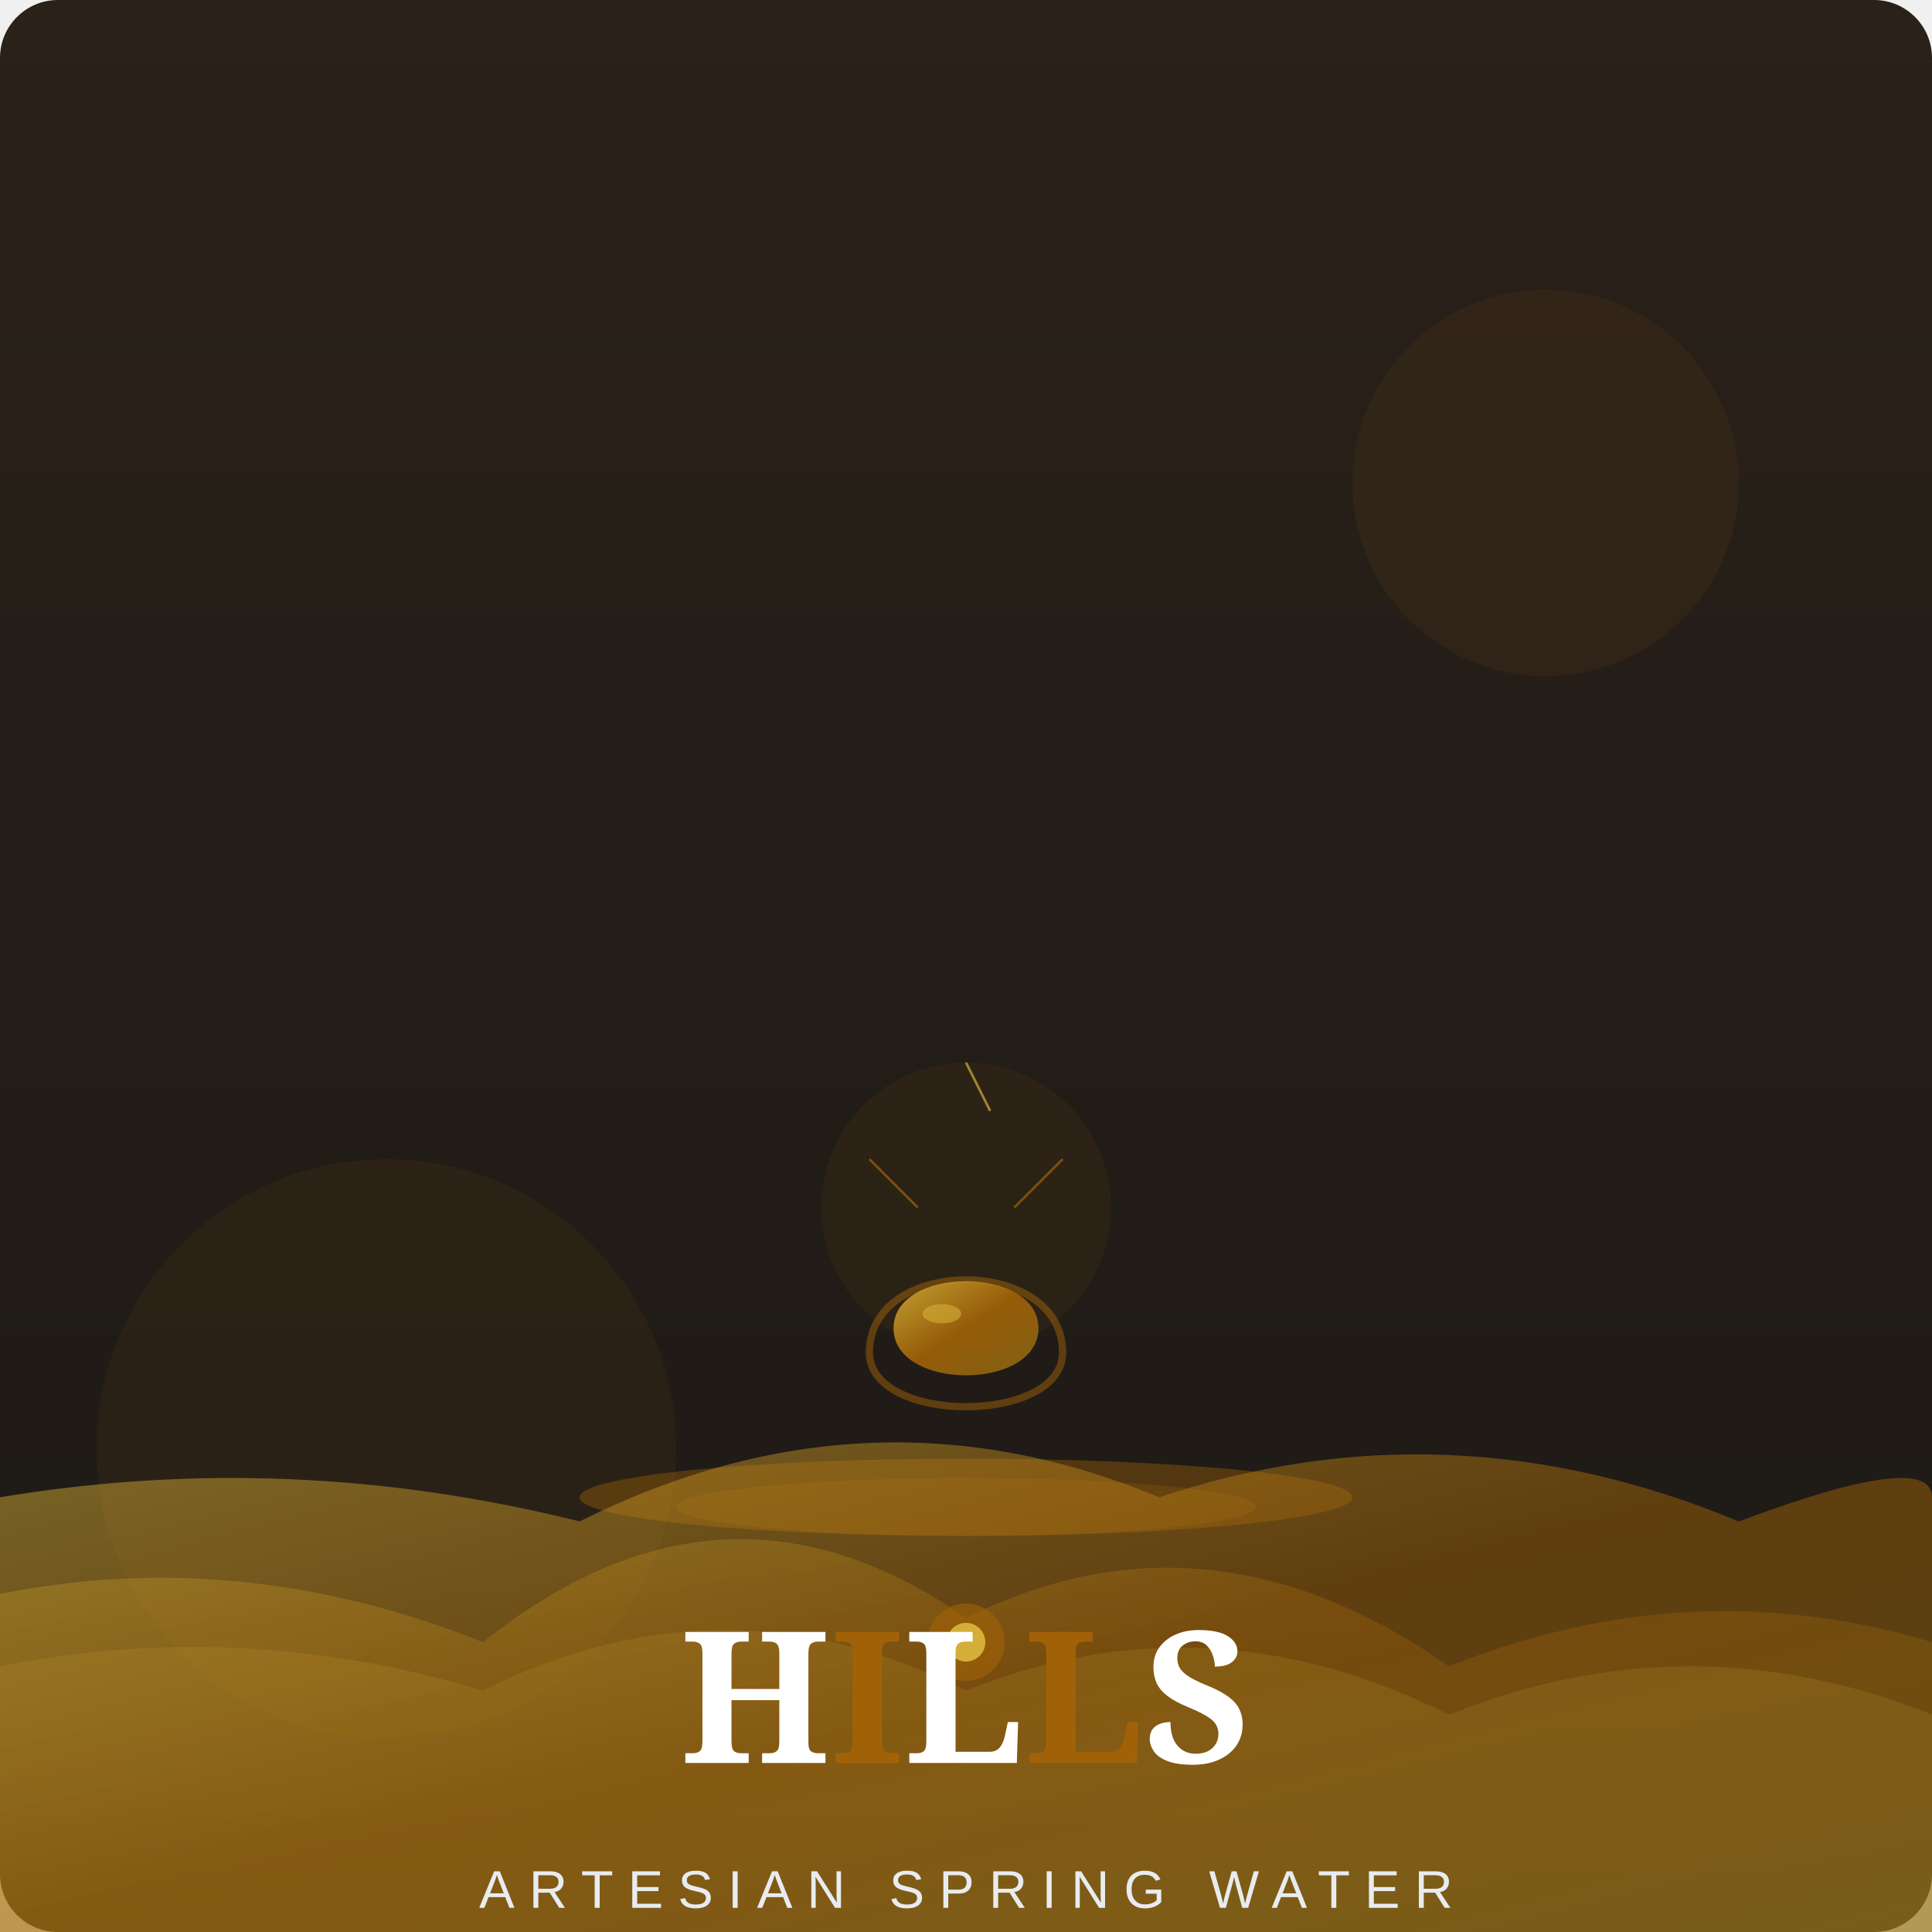
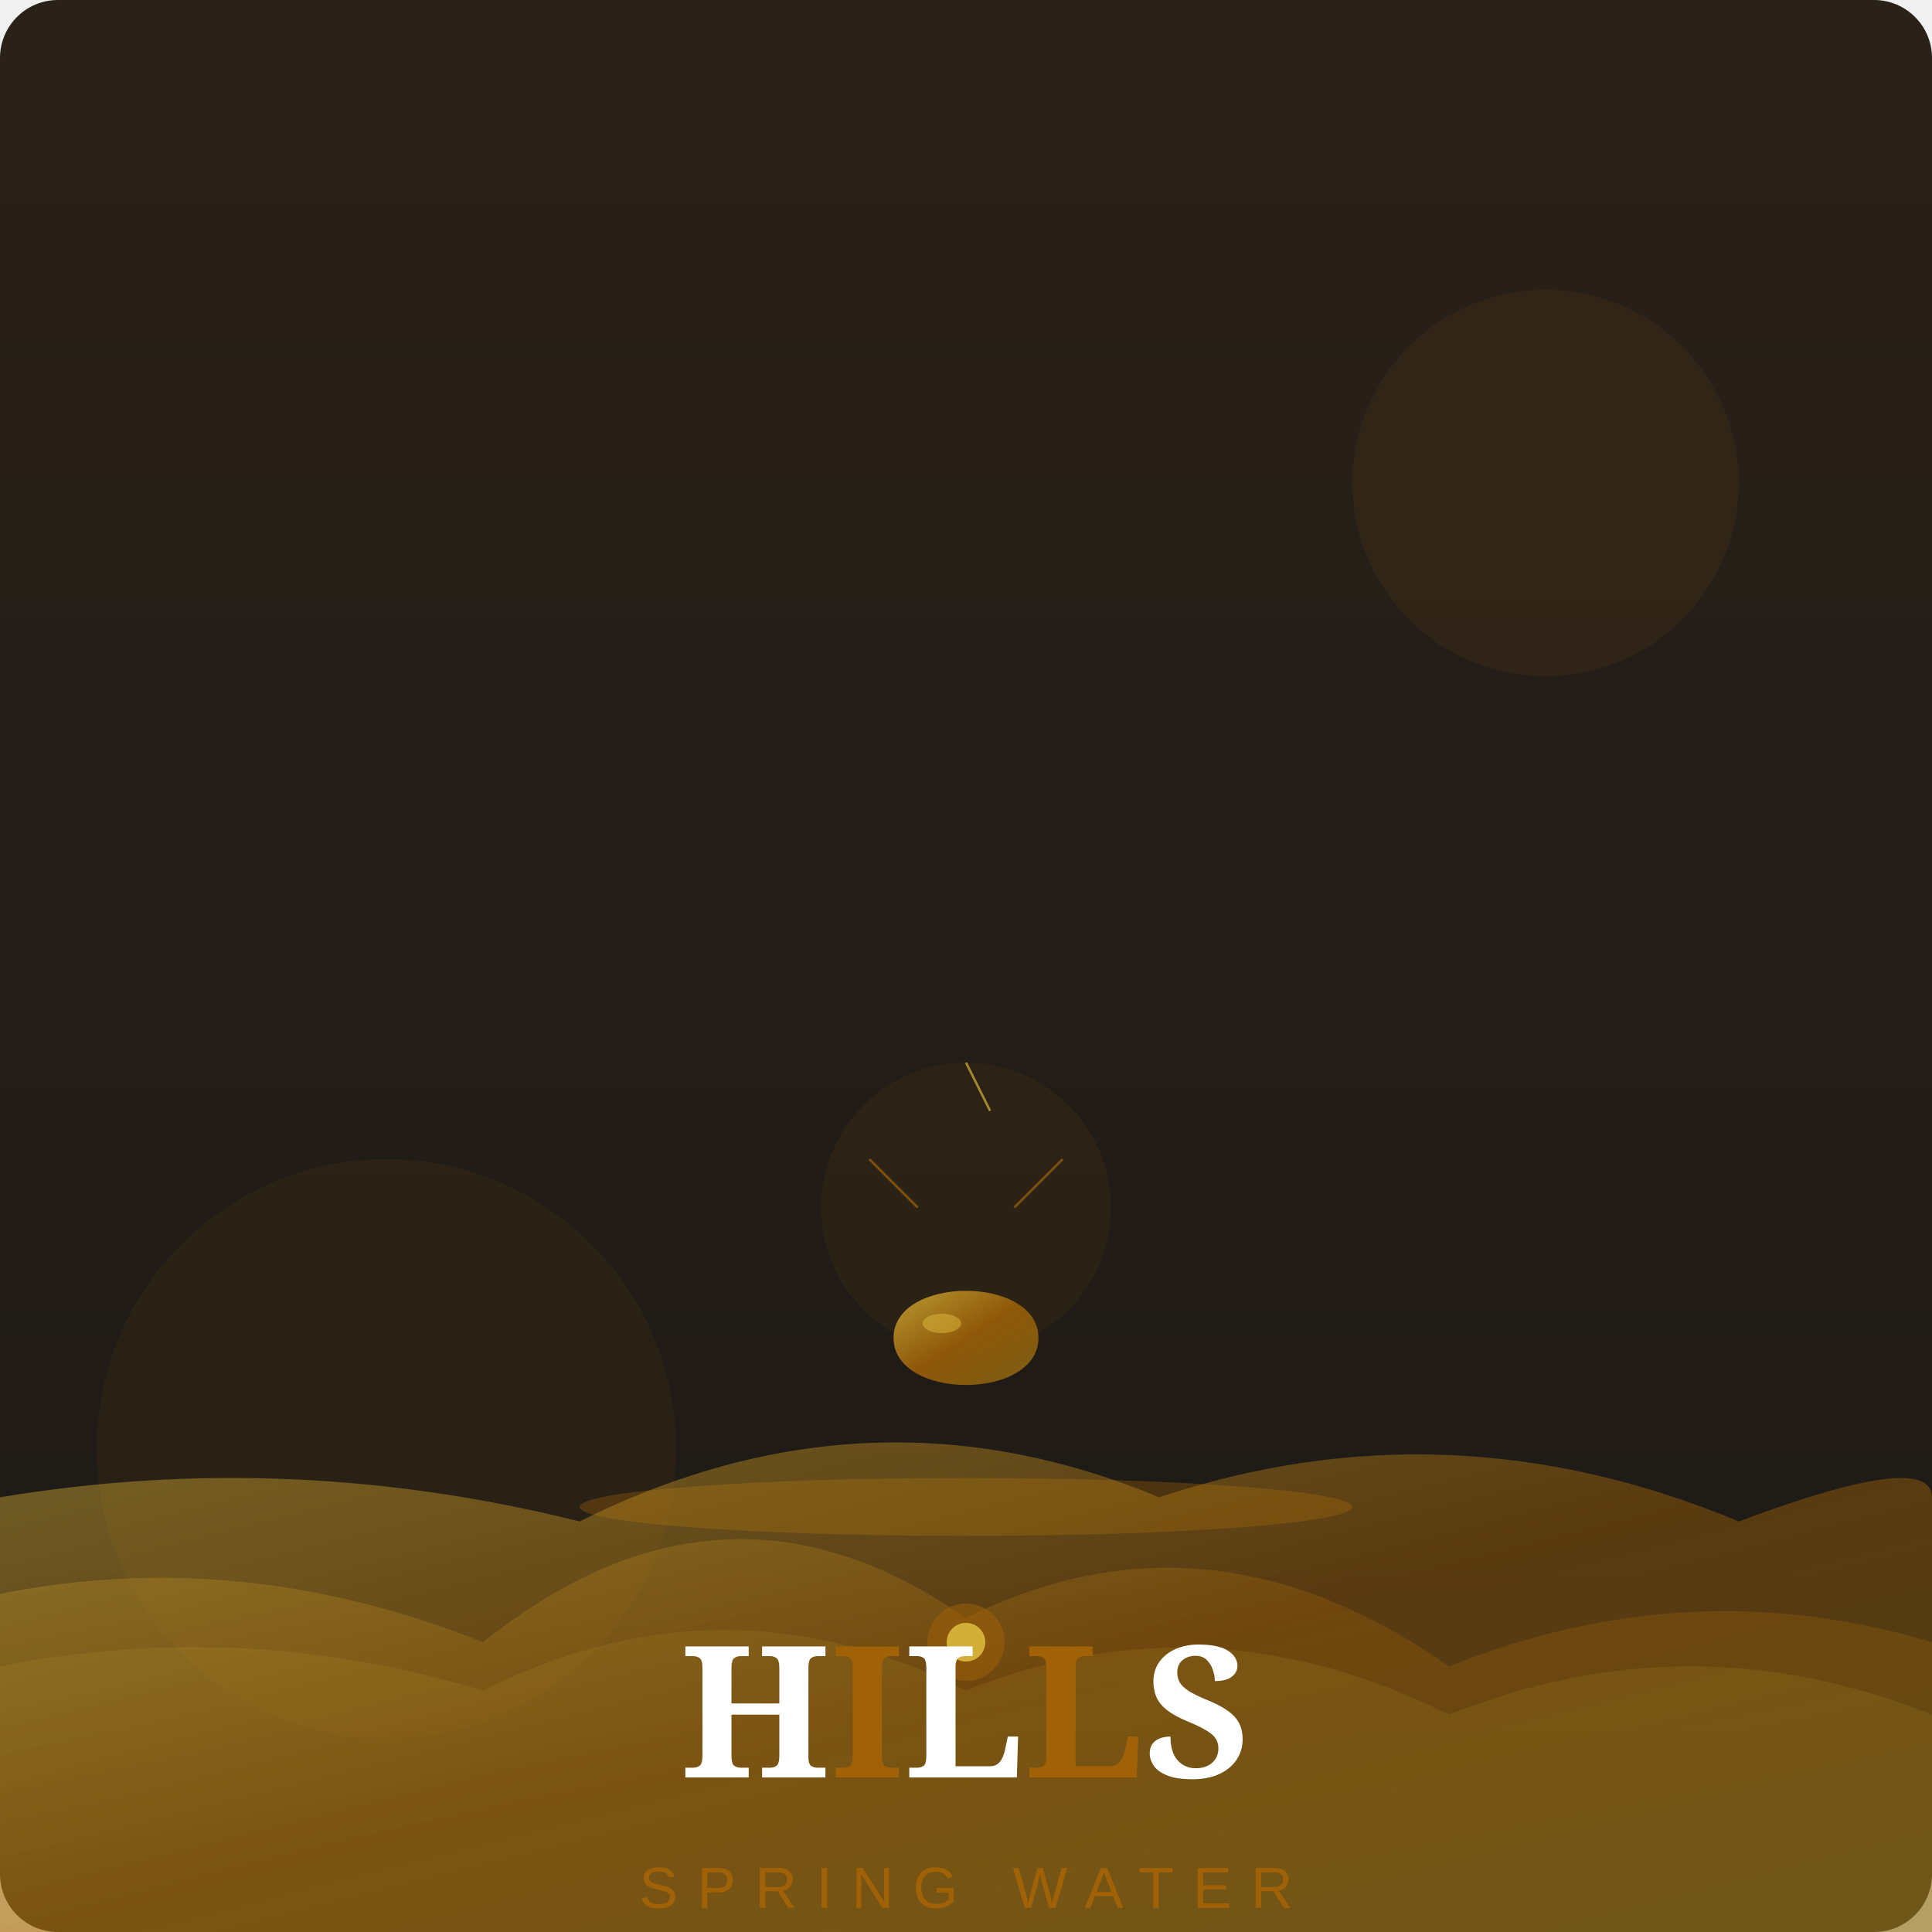
<svg xmlns="http://www.w3.org/2000/svg" viewBox="0 0 400 400" width="400" height="400">
  <defs>
    <linearGradient id="goldGrad" x1="0" y1="0" x2="1" y2="1">
      <stop offset="0" stop-color="#D4AF37" />
      <stop offset="0.5" stop-color="#A16207" />
      <stop offset="1" stop-color="#8B6914" />
    </linearGradient>
    <linearGradient id="blackGrad" x1="0" y1="0" x2="0" y2="1">
      <stop offset="0" stop-color="#2A2118" />
      <stop offset="1" stop-color="#1C1917" />
    </linearGradient>
  </defs>
  <rect width="400" height="400" rx="12" fill="url(#blackGrad)" />
  <g opacity="0.08">
    <circle cx="80" cy="300" r="60" fill="#A16207" />
    <circle cx="320" cy="100" r="40" fill="#A16207" />
    <circle cx="200" cy="250" r="30" fill="#A16207" />
  </g>
-   <ellipse cx="200" cy="310" rx="80" ry="8" fill="#A16207" opacity="0.4" />
-   <ellipse cx="200" cy="312" rx="60" ry="6" fill="#A16207" opacity="0.25" />
-   <path d="M0,400 L0,330 Q50,320 100,340 Q150,300 200,335 Q250,310 300,345 Q350,325 400,340 L400,400 Z" fill="url(#goldGrad)" opacity="0.35" />
-   <path d="M0,400 L0,310 Q60,300 120,315 Q180,285 240,310 Q300,290 360,315 Q400,300 400,310 L400,400 Z" fill="url(#goldGrad)" opacity="0.5" />
-   <path d="M0,400 L0,345 Q50,335 100,350 Q150,325 200,350 Q250,330 300,355 Q350,335 400,355 L400,400 Z" fill="#D4AF37" opacity="0.15" />
-   <circle cx="200" cy="340" r="8" fill="#A16207" opacity="0.6" />
+   <ellipse cx="200" cy="312" rx="80" ry="6" fill="#A16207" opacity="0.35" />
+   <path d="M0,400 L0,330 Q50,320 100,340 Q150,300 200,335 Q250,310 300,345 Q350,325 400,340 L400,400 Z" fill="url(#goldGrad)" opacity="0.3" />
+   <path d="M0,400 L0,310 Q60,300 120,315 Q180,285 240,310 Q300,290 360,315 Q400,300 400,310 L400,400 Z" fill="url(#goldGrad)" opacity="0.45" />
+   <path d="M0,400 L0,345 Q50,335 100,350 Q150,325 200,350 Q250,330 300,355 Q350,335 400,355 L400,400 Z" fill="#D4AF37" opacity="0.12" />
+   <circle cx="200" cy="340" r="8" fill="#A16207" opacity="0.5" />
  <circle cx="200" cy="340" r="4" fill="#D4AF37" />
-   <g transform="translate(200, 270)">
-     <path d="M-20,10 C-20,-10 20,-10 20,10 C20,25 -20,25 -20,10 Z" fill="none" stroke="#A16207" stroke-width="1.5" opacity="0.5" />
-     <path d="M-15,5 C-15,-8 15,-8 15,5 C15,18 -15,18 -15,5 Z" fill="url(#goldGrad)" opacity="0.9" />
+   <g transform="translate(200, 272)">
+     <path d="M-15,5 C-15,-8 15,-8 15,5 C15,18 -15,18 -15,5 Z" fill="url(#goldGrad)" opacity="0.85" />
    <ellipse cx="-5" cy="2" rx="4" ry="2" fill="#D4AF37" opacity="0.6" />
  </g>
  <g opacity="0.7">
    <line x1="180" y1="240" x2="190" y2="250" stroke="#A16207" stroke-width="0.5" />
    <line x1="220" y1="240" x2="210" y2="250" stroke="#A16207" stroke-width="0.5" />
    <line x1="200" y1="220" x2="205" y2="230" stroke="#D4AF37" stroke-width="0.5" />
  </g>
-   <text x="200" y="365" text-anchor="middle" font-family="'Cormorant', Georgia, serif" font-size="38" font-weight="600" fill="#FFFFFF">
+   <text x="200" y="368" text-anchor="middle" font-family="'Cormorant', Georgia, serif" font-size="38" font-weight="600" fill="#FFFFFF">
    H<tspan fill="#A16207">I</tspan>L<tspan fill="#A16207">L</tspan>S
  </text>
-   <text x="200" y="395" text-anchor="middle" font-family="'Montserrat', 'Helvetica Neue', Arial, sans-serif" font-size="11" font-weight="400" fill="#E8ECF0" letter-spacing="3">
-     ARTESIAN SPRING WATER
+   <text x="200" y="395" text-anchor="middle" font-family="'Montserrat', 'Helvetica Neue', Arial, sans-serif" font-size="12" font-weight="500" fill="#A16207" letter-spacing="4">
+     SPRING WATER
+   </text>
+   <text x="200" y="418" text-anchor="middle" font-family="'Montserrat', 'Helvetica Neue', Arial, sans-serif" font-size="9" font-weight="400" fill="rgba(255,255,255,0.5)" letter-spacing="2">
+     NATURALLY RARE. SIMPLY PURE.
  </text>
</svg>
